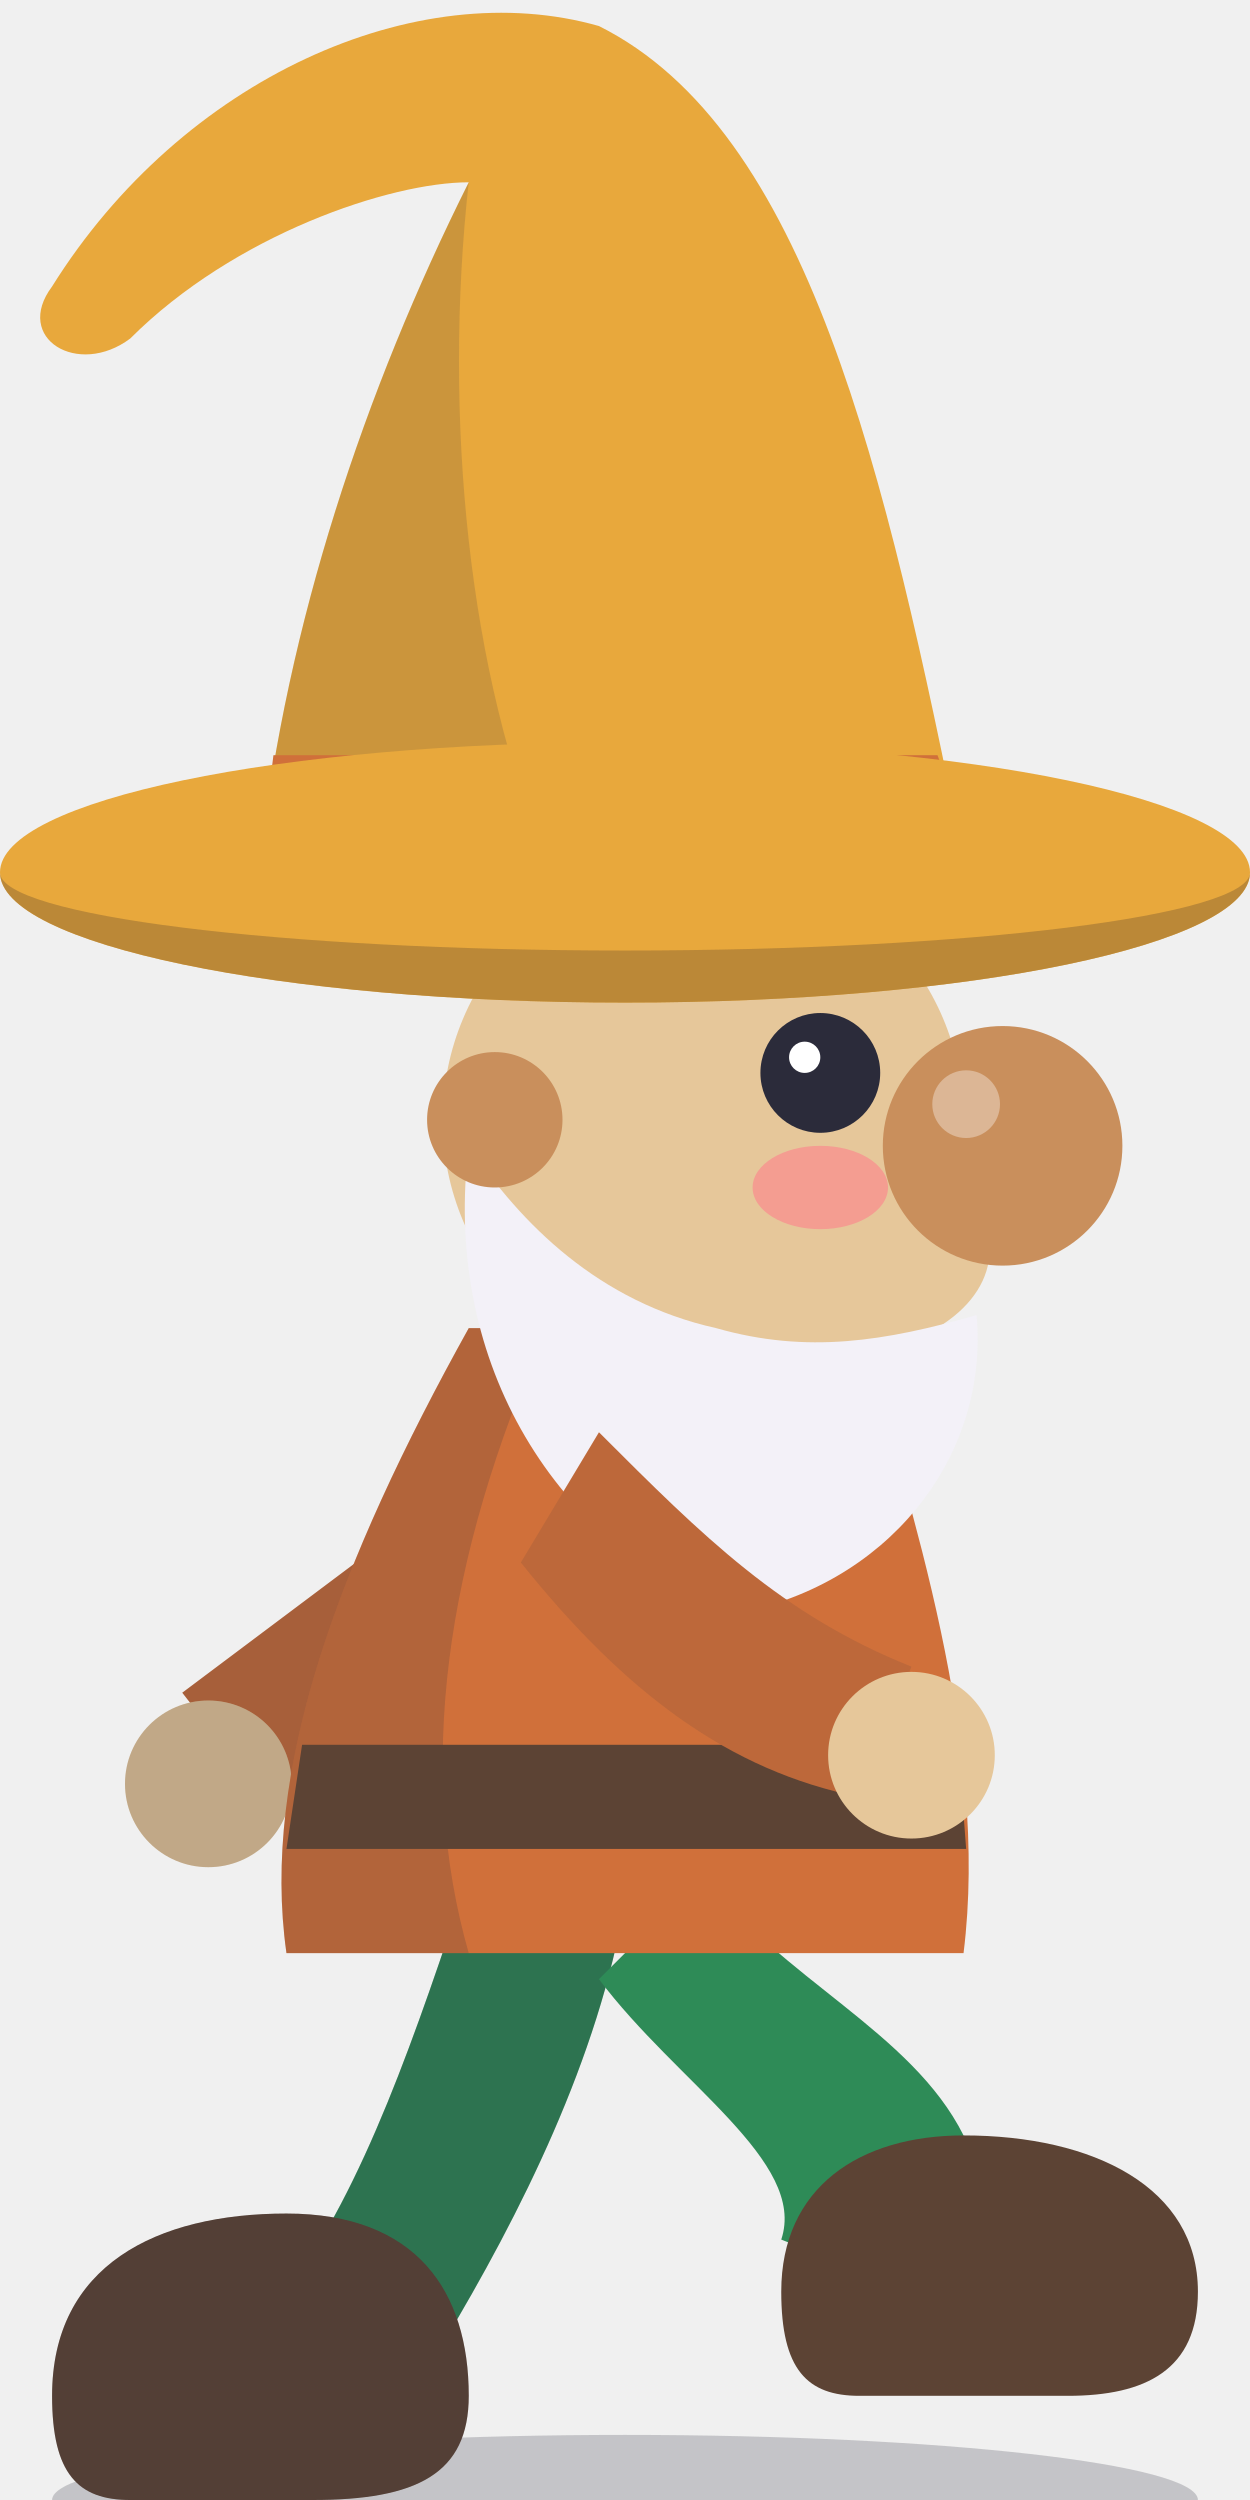
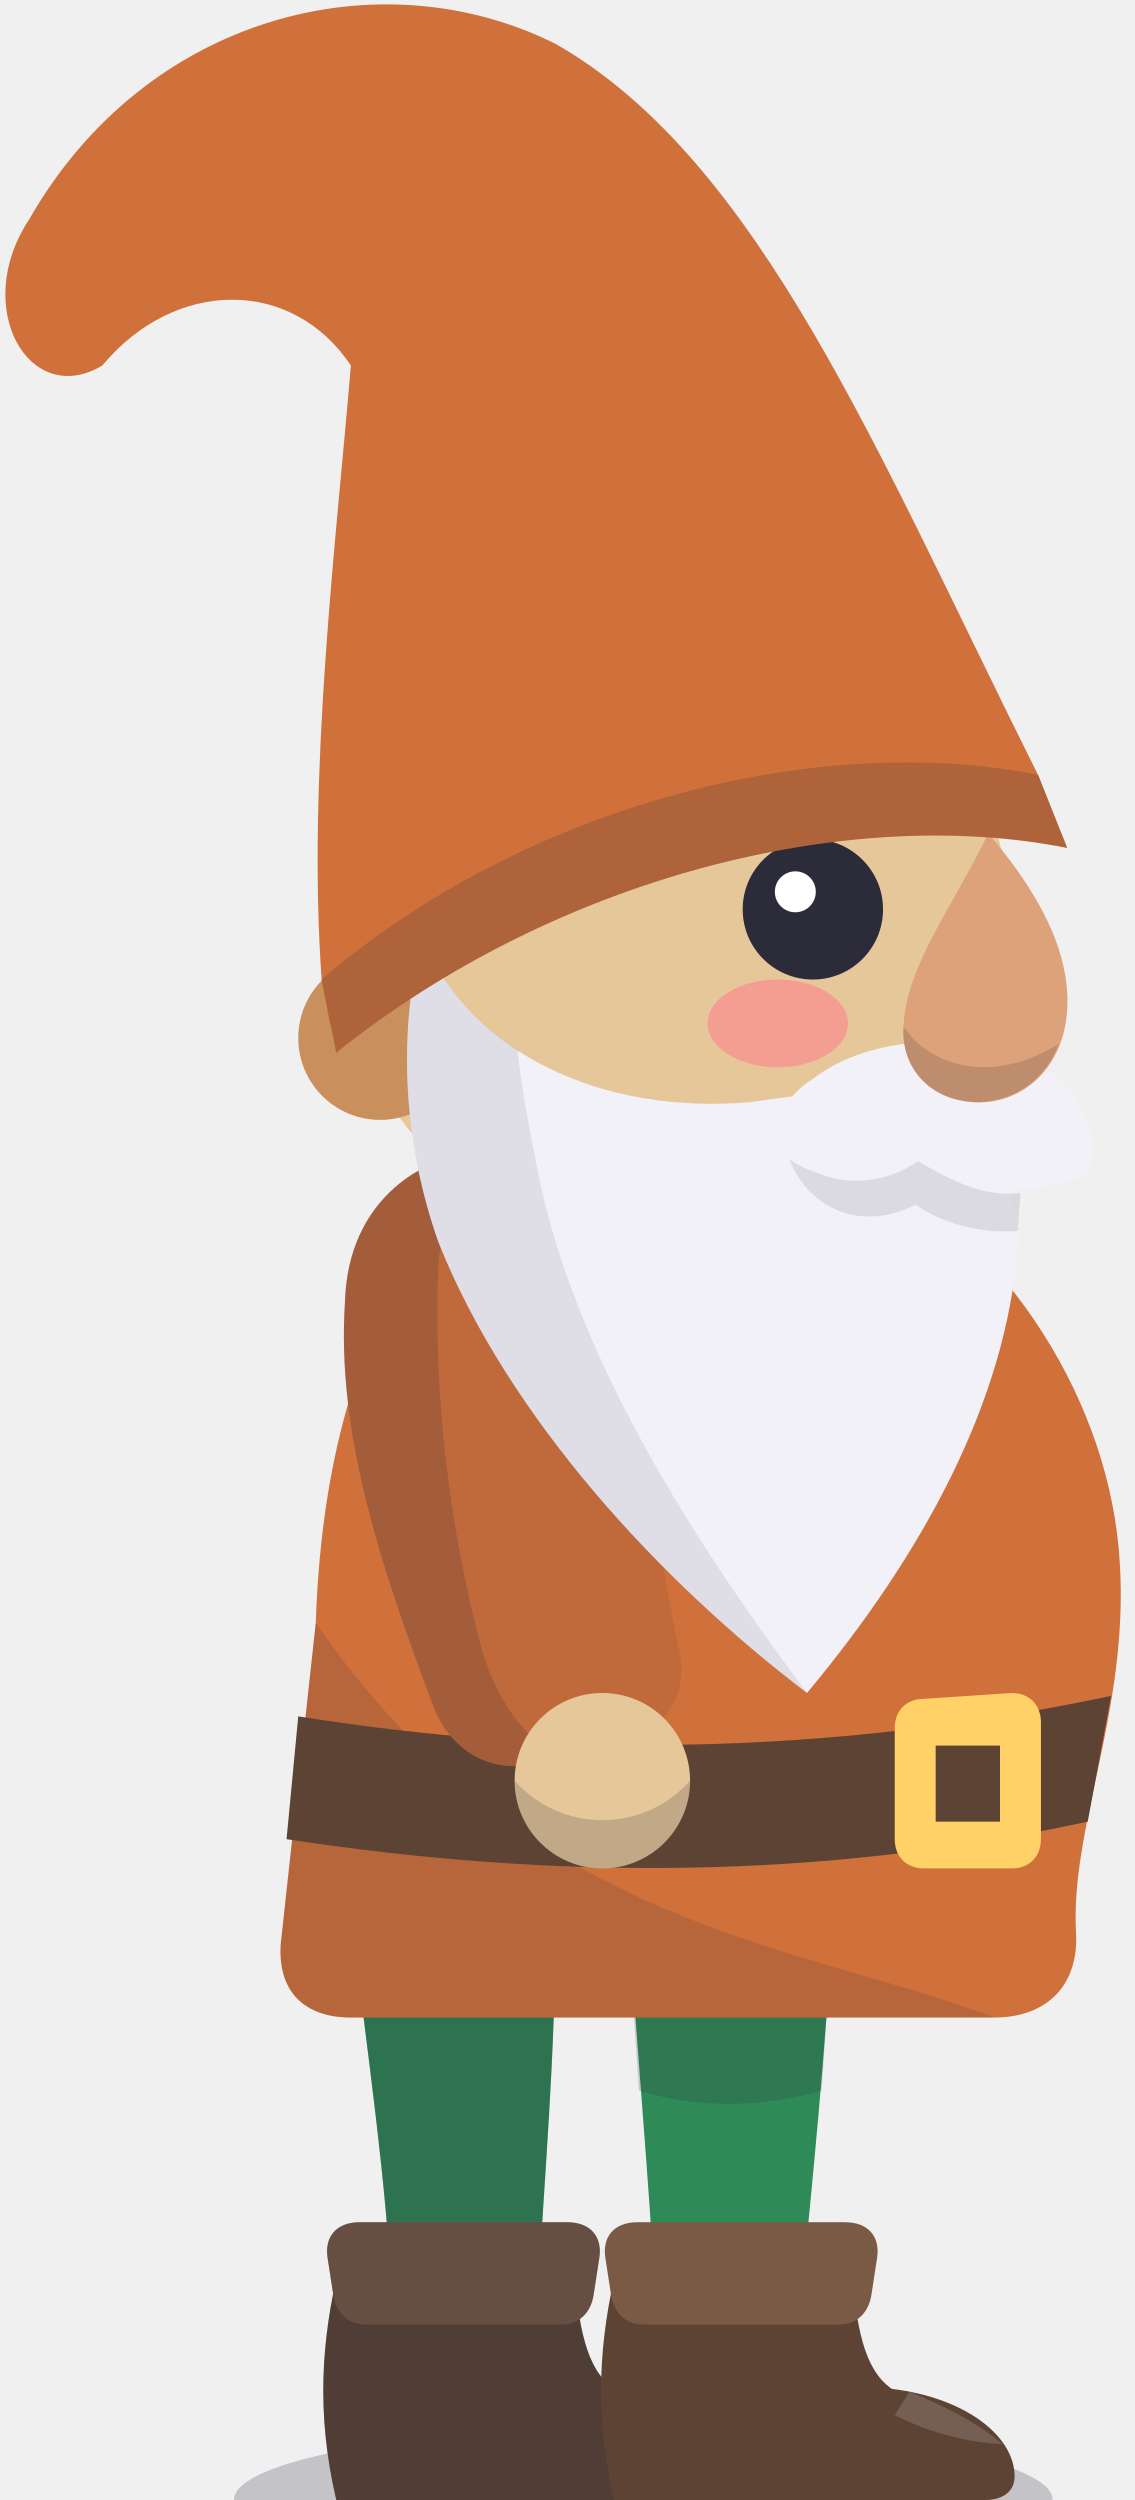
- <svg xmlns="http://www.w3.org/2000/svg" viewBox="10 4 48 96">
-   <ellipse cx="34" cy="100" rx="22" ry="2.5" fill="#2b2b3a" opacity="0.22" />
-   <path d="M28 76C26 82 24 88 21 92L27 94C30 89 33 83 34 77Z" fill="#2e8b57" />
-   <path d="M28 76C26 82 24 88 21 92L27 94C30 89 33 83 34 77Z" fill="#2b2b3a" opacity="0.25" />
-   <path d="M12 96C12 91 16 89 21 89C26 89 28 92 28 96C28 99 26 100 22 100L15 100C13 100 12 99 12 96Z" fill="#5c4334" />
-   <path d="M12 96C12 91 16 89 21 89C26 89 28 92 28 96C28 99 26 100 22 100L15 100C13 100 12 99 12 96Z" fill="#2b2b3a" opacity="0.2" />
-   <path d="M37 76C40 80 45 82 47 86L45 92L40 90C41 87 36 84 33 80Z" fill="#2e8b57" />
-   <path d="M40 92C40 88 43 86 47 86C52 86 56 88 56 92C56 95 54 96 51 96L43 96C41 96 40 95 40 92Z" fill="#5c4334" />
-   <path d="M29 60C25 63 21 66 17 69L20.5 73.5C25 71 29 68 32 65Z" fill="#d0703a" />
-   <path d="M29 60C25 63 21 66 17 69L20.5 73.5C25 71 29 68 32 65Z" fill="#2b2b3a" opacity="0.25" />
-   <circle cx="18" cy="72.5" r="3.2" fill="#e6c79a" />
-   <circle cx="18" cy="72.5" r="3.2" fill="#2b2b3a" opacity="0.2" />
-   <path d="M28 55C23 64 20 72 21 79L47 79C48 71 45 62 43 55Z" fill="#d0703a" />
-   <path d="M28 55C23 64 20 72 21 79L28 79C26 72 27 64 31 55Z" fill="#2b2b3a" opacity="0.18" />
-   <path d="M21.6 71L46.8 71L47.1 75L21 75Z" fill="#5c4334" />
-   <circle cx="37" cy="47" r="10" fill="#e6c79a" />
-   <ellipse cx="42" cy="52" rx="6" ry="4" fill="#e6c79a" />
-   <path d="M28 48C27 56 31 63 38 66C44 65 48 60 47.5 54.5C44 55.5 41 56 37.5 55C33 54 30 51 28 48Z" fill="#f3f1f8" />
-   <circle cx="29" cy="47" r="2.6" fill="#c98f5c" />
-   <ellipse cx="41.5" cy="49.6" rx="2.6" ry="1.6" fill="#ff7a8a" opacity="0.55" />
-   <circle cx="48.5" cy="48" r="4.6" fill="#c98f5c" />
-   <circle cx="47.1" cy="46.4" r="1.3" fill="#ffffff" opacity="0.35" />
-   <circle cx="41.5" cy="45.2" r="2.3" fill="#2b2b3a" />
-   <circle cx="40.9" cy="44.6" r="0.6" fill="#ffffff" />
-   <g class="part-arms" style="transform-box:fill-box;transform-origin:11% 6%">
-     <path d="M33 59C37 63 40 66 45 68L43 73C38 72 34 69 30 64Z" fill="#d0703a" />
-     <path d="M33 59C37 63 40 66 45 68L43 73C38 72 34 69 30 64Z" fill="#2b2b3a" opacity="0.12" />
-     <circle cx="45" cy="71.4" r="3.2" fill="#e6c79a" />
+ <svg xmlns="http://www.w3.org/2000/svg" viewBox="12 14.5 38.8 85.5">
+   <ellipse cx="34" cy="100" rx="14" ry="2.5" fill="#2b2b3a" opacity="0.22" />
+   <path d="M24 80L31 80C31 85 30.6 89 30.4 93L25.4 93C25.2 89 24.6 85 24 80Z" fill="#2e8b57" />
+   <path d="M23.5 100C22.8 97 23 94.5 23.6 92L31.6 92C31.8 94 32 95.5 33 96.2C35.5 96.5 37.2 97.8 37.2 99.2C37.2 99.7 36.8 100 36.2 100Z" fill="#5c4334" />
+   <path d="M24.3 90.5L31.4 90.5C32.2 90.5 32.6 91 32.5 91.7L32.3 93C32.2 93.6 31.8 94 31.2 94L24.5 94C23.9 94 23.5 93.6 23.4 93L23.2 91.7C23.1 91 23.5 90.5 24.3 90.5Z" fill="#7a5a44" />
+   <path d="M24 80L31 80C31 85 30.6 89 30.4 93L25.4 93C25.2 89 24.6 85 24 80ZM23.5 100C22.8 97 23 94.5 23.6 92L31.6 92C31.8 94 32 95.5 33 96.2C35.5 96.5 37.2 97.8 37.2 99.2C37.2 99.7 36.8 100 36.2 100ZM24.3 90.5L31.4 90.5C32.2 90.5 32.6 91 32.5 91.7L32.3 93C32.2 93.6 31.8 94 31.2 94L24.5 94C23.9 94 23.5 93.6 23.4 93L23.2 91.7C23.1 91 23.5 90.5 24.3 90.5Z" fill="#2b2b3a" opacity="0.25" />
+   <path d="M33.5 80L40.5 80C40.2 85 39.8 89 39.4 93L34.4 93C34.2 89 33.8 85 33.5 80Z" fill="#2e8b57" />
+   <path d="M33.65 83L40.3 83L40.1 86C38 86.6 35.8 86.6 33.85 86Z" fill="#2b2b3a" opacity="0.2" />
+   <path d="M33 100C32.3 97 32.5 94.5 33.1 92L41.1 92C41.3 94 41.5 95.5 42.5 96.2C45 96.5 46.7 97.8 46.7 99.2C46.7 99.7 46.3 100 45.7 100Z" fill="#5c4334" />
+   <path d="M43.1 96.3C44.6 96.9 45.6 97.5 46.3 98.1C44.8 98 43.6 97.6 42.6 97.1Z" fill="#ffffff" opacity="0.15" />
+   <path d="M33.8 90.5L40.9 90.5C41.7 90.5 42.1 91 42 91.7L41.8 93C41.7 93.6 41.3 94 40.7 94L34 94C33.4 94 33 93.6 32.9 93L32.7 91.7C32.6 91 33 90.5 33.8 90.5Z" fill="#7a5a44" />
+   <path d="M28.5 54.5C24.5 58.5 23 64 22.8 70L21.6 81C21.5 82.6 22.4 83.5 24 83.5L46 83.5C47.8 83.5 48.9 82.4 48.8 80.6C48.6 77 50.6 73 50.3 68C50 62.5 46.5 57 41.5 54.2Z" fill="#d0703a" />
+   <path d="M22.8 70L21.6 81C21.5 82.6 22.4 83.5 24 83.5L46 83.5C39.5 81 30 80.5 22.8 70Z" fill="#2b2b3a" opacity="0.15" />
+   <path d="M22.2 73.2C31 74.6 40 74.6 50 72.5L49.2 76.8C40 78.8 31 78.8 21.8 77.4Z" fill="#5c4334" />
+   <path d="M42.6 73.6C42.6 73 43 72.6 43.6 72.6L46.6 72.4C47.2 72.4 47.6 72.8 47.6 73.4L47.6 77.4C47.6 78 47.2 78.4 46.6 78.4L43.6 78.4C43 78.4 42.6 78 42.6 77.4ZM44 74.2L44 76.8L46.2 76.8L46.2 74.2Z" fill="#ffd166" />
+   <g class="part-arms" style="transform-box:fill-box;transform-origin:42% 9%">
+     <path d="M23.8 59C23.9 55.6 26.4 53.8 29.2 53.8C31.8 53.8 33.6 55.6 33.6 58C33.8 62.5 34.4 67 35.2 70.8C35.6 72.4 34.8 73.6 33.4 74L30.4 74.8C28.8 75.2 27.4 74.4 26.8 72.8C25 68 23.5 63.5 23.8 59Z" fill="#d0703a" />
+     <path d="M23.8 59C23.9 55.6 26.4 53.8 29.2 53.8C31.8 53.8 33.6 55.6 33.6 58C33.8 62.5 34.4 67 35.2 70.8C35.6 72.4 34.8 73.6 33.4 74L30.4 74.8C28.8 75.2 27.4 74.4 26.8 72.8C25 68 23.5 63.5 23.8 59Z" fill="#2b2b3a" opacity="0.1" />
+     <path d="M23.8 59C23.5 63.5 25 68 26.8 72.8C27.4 74.4 28.8 75.2 30.4 74.8L31.1 74.6C29.8 73.8 29 72.6 28.5 71C27.3 66.6 26.8 61.8 27 57.6C27.2 55.8 27.9 54.6 29.2 53.8C26.4 53.8 23.9 55.6 23.8 59Z" fill="#2b2b3a" opacity="0.2" />
+     <circle cx="32.6" cy="75.4" r="3" fill="#e6c79a" />
+     <path d="M29.6 75.4A3 3 0 0 0 35.6 75.4C34 77.2 31.2 77.2 29.6 75.4Z" fill="#2b2b3a" opacity="0.2" />
  </g>
-   <path d="M20 37C21 28 24 19 28 11C25 11 19 13 15 17C13 18.5 10.5 17 12 15C17 7 26 3 33 5C41 9 44 22 47 37Z" fill="#e8a83c" />
-   <path d="M20 37C21 28 24 19 28 11C27 20 28 30 31 37Z" fill="#2b2b3a" opacity="0.15" />
-   <path d="M20.5 33L46 33L47.5 37L20 37Z" fill="#d0703a" />
-   <ellipse cx="34" cy="37.5" rx="24" ry="5" fill="#e8a83c" />
-   <path d="M10 37.5A24 5 0 0 0 58 37.5A24 3 0 0 1 10 37.5Z" fill="#a87a34" opacity="0.7" />
+   <circle cx="35" cy="46" r="11.5" fill="#e6c79a" />
+   <circle cx="25" cy="50" r="2.8" fill="#c98f5c" />
+   <path d="M26.4 46.6C28.2 50.6 32.6 52.6 37.6 52.2L42 51.6C45 52.4 47 54.4 46.8 57.2C46.4 62.4 43.6 67.6 39.6 72.4C34.6 68.6 29.4 63 27 57C25.8 53.6 25.6 50 26.4 46.6Z" fill="#f3f1f8" />
+   <path d="M26.4 46.6C25.6 50 25.8 53.6 27 57C29.4 63 34.6 68.6 39.6 72.4C35.4 66.8 31.6 60.6 30.4 54.6C30 52.6 29.8 51.4 29.7 50.4C28.26 49.48 27.12 48.2 26.4 46.6Z" fill="#2b2b3a" opacity="0.1" />
+   <path d="M38.9 53.9C40.1 55.1 42 55.2 43.4 54.2C45 55.2 46 55.4 46.9 55.3L46.8 56.6C45.4 56.7 44.2 56.3 43.3 55.7C41.6 56.6 39.6 56 38.9 53.9Z" fill="#2b2b3a" opacity="0.12" />
+   <path d="M39.8 51.4C41.6 50 44.6 49.8 46.8 50.6C48.8 51.4 49.8 53.2 49.2 54.6C47.4 55.6 45 55.2 43.4 54.2C42 55 40 55 38.8 54C38.4 53 38.8 52 39.8 51.4Z" fill="#f3f1f8" />
+   <path d="M45.8 43C47.5 45 48.6 47 48.5 49C48.4 51 47 52.2 45.5 52.2C43.8 52.2 42.8 51 42.9 49.6C43 47.5 44.6 45.5 45.8 43Z" fill="#dda27a" />
+   <path d="M42.9 49.6C43.8 51 46 51.6 48.2 50.2C47.8 51.3 46.9 52.1 45.5 52.2C43.8 52.2 42.8 51 42.9 49.6Z" fill="#2b2b3a" opacity="0.18" />
+   <circle cx="39.8" cy="45.6" r="2.4" fill="#2b2b3a" />
+   <circle cx="39.2" cy="45" r="0.7" fill="#ffffff" />
+   <ellipse cx="38.6" cy="49.5" rx="2.4" ry="1.5" fill="#ff7a8a" opacity="0.55" />
+   <path d="M23 48C22.5 41 23.5 33 24 27C22 24 18 24 15.5 27C13 28.5 11 25 13 22C17 15 25 13 31 16C38 20 42 30 47.5 41L48.2 42.8C41 41.4 31 43.8 23.3 49.6Z" fill="#d0703a" />
+   <path d="M23 48C30 42 40 39.5 47.5 41L48.5 43.5C41 42 31 44.5 23.5 50.5Z" fill="#d0703a" />
+   <path d="M23 48C30 42 40 39.5 47.5 41L48.5 43.5C41 42 31 44.5 23.5 50.5Z" fill="#2b2b3a" opacity="0.2" />
</svg>
